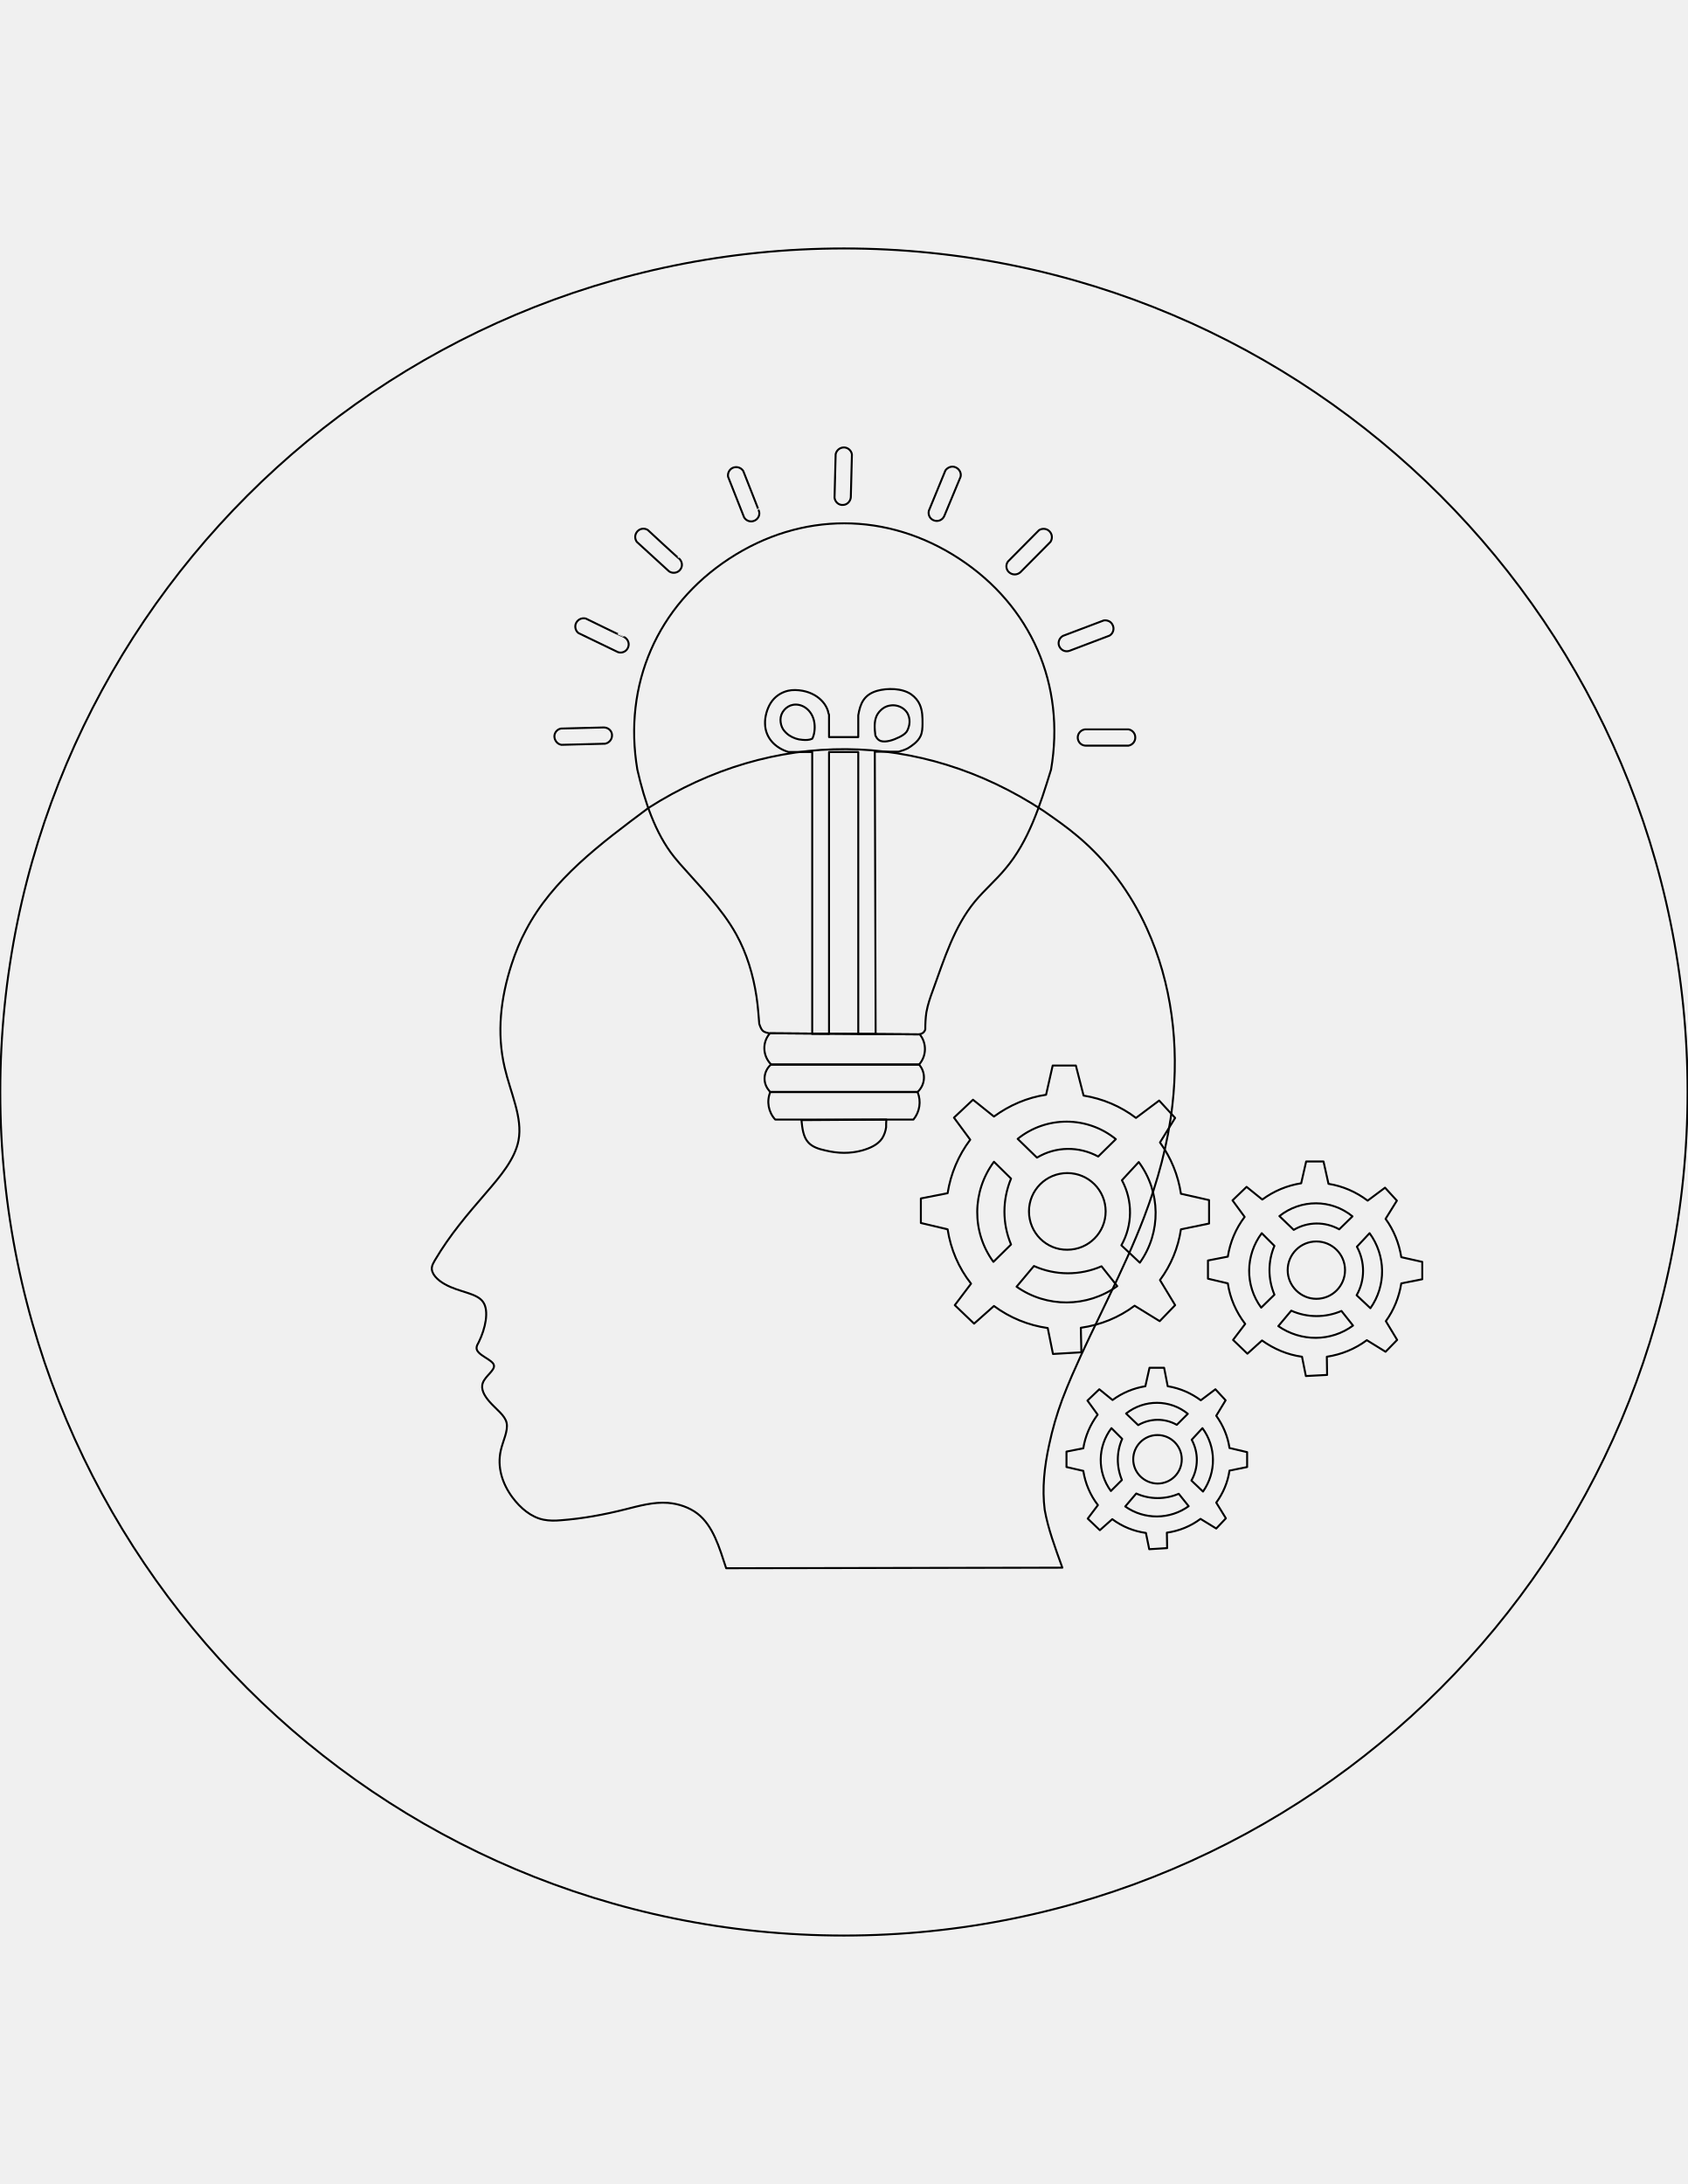
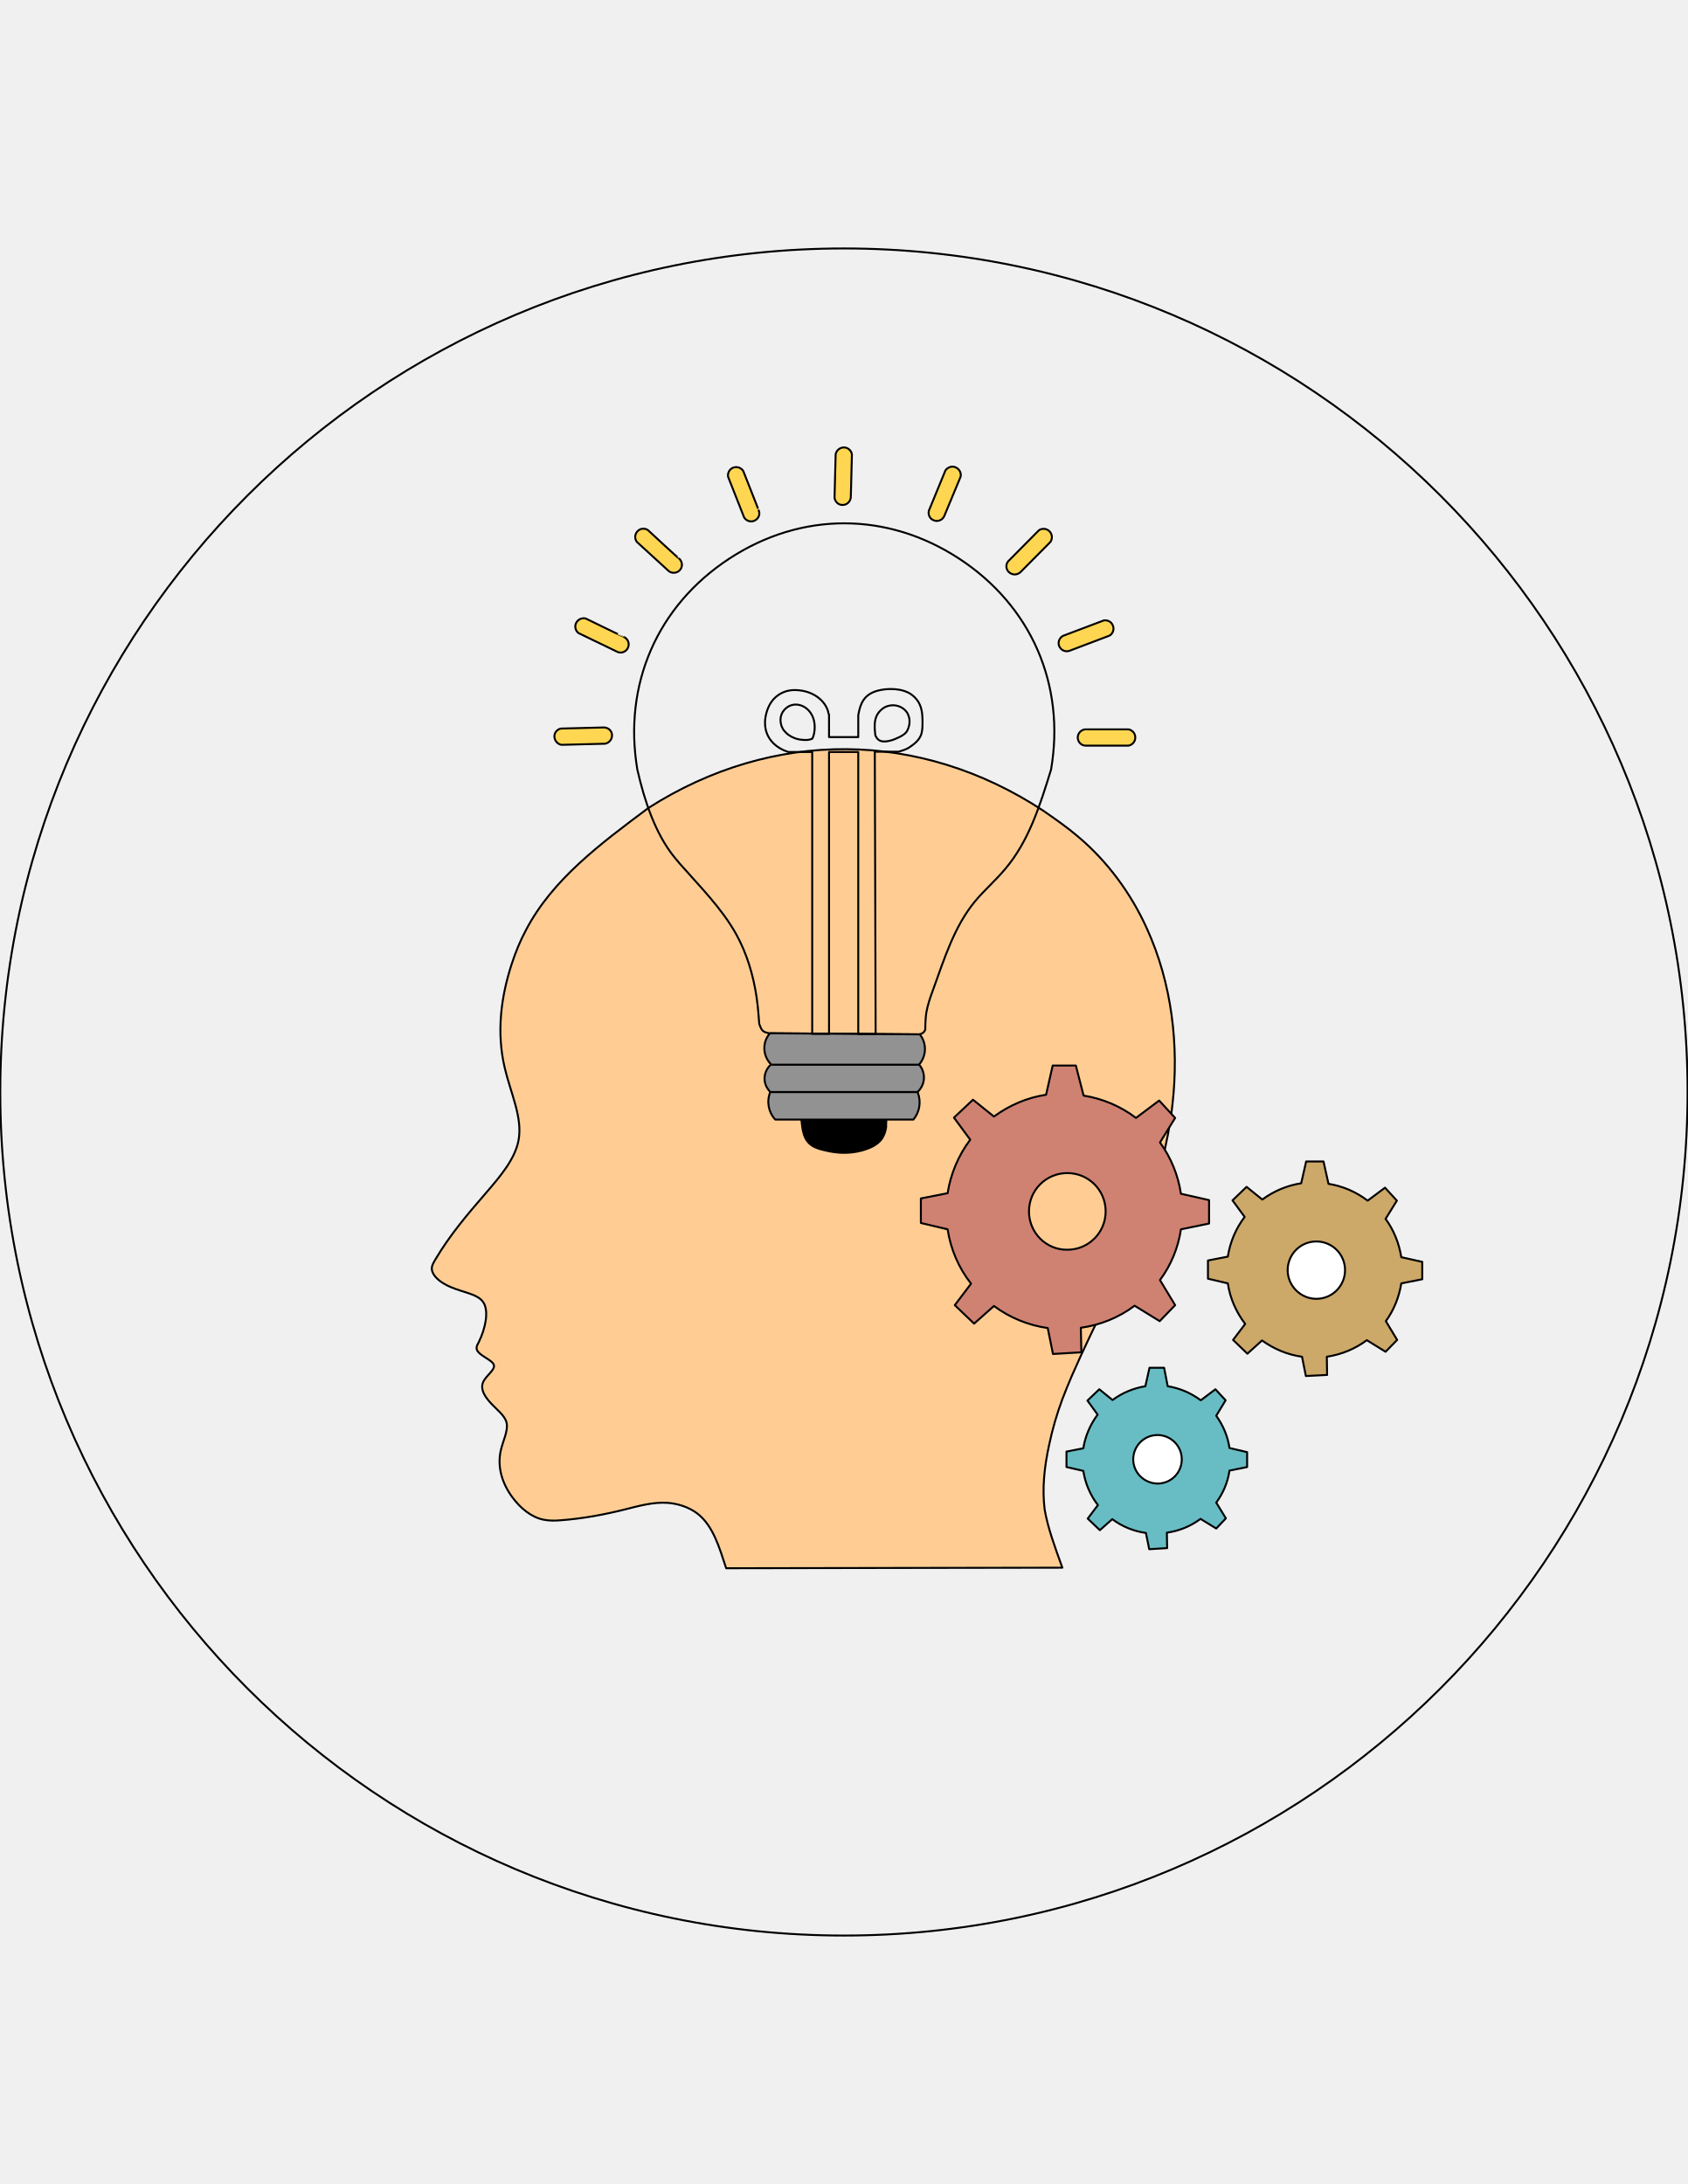
<svg xmlns="http://www.w3.org/2000/svg" version="1.1" x="0px" y="0px" viewBox="0 0 612 792" style="enable-background:new 0 0 612 792;" xml:space="preserve">
  <style type="text/css">
	.st0{fill:none;stroke:#000000;stroke-width:0.709;stroke-linecap:round;stroke-linejoin:round;stroke-miterlimit:10;}
	.st1{fill:none;stroke:#000000;stroke-width:0.709;stroke-linecap:round;stroke-linejoin:round;stroke-miterlimit:10;}
+ 	.cabeca{fill: #ffcd94;}
+ 	.luz{fill: #ffd652;}
+ 	.engrenagem{fill: #cf8272;}
+ 	.engrenagem2{fill: #cca869;}
+ 	.engrenagem3{fill: #67bdc3;}
+ 	.socket-conec{fill: black;}
+ 	.socket{fill: #929292;}
+ 	.eng-circulo{fill: white;}
+ 	.eng-circulo-cabeca{fill: #ffcd94;}
</style>
+   <g id="Cabeça">
+     <g id="SPLINE_4_">
+       <path class="st1 cabeca" d="M385.2,568.5c-42.5,0.1-82.2,0.1-121.9,0.2c0-0.1-0.1-0.2-0.1-0.3c-2.3-7-4.6-15.1-10.3-19.5    c-3-2.3-6.9-3.6-10.7-3.9c-5.3-0.4-10.5,1.1-15.7,2.4c-7.6,1.9-15.2,3.3-23.1,3.9c-2.1,0.2-4.3,0.2-6.3-0.2    c-4.5-0.9-8.4-4.2-11.3-8.1c-3.7-5-5.6-11-4.2-17.1c0.8-3.5,2.7-7,2.1-9.9c-0.6-2.8-3.8-4.9-6.3-7.8c-1.8-2.1-3.2-4.5-2.3-6.8    c0.9-2.4,4.4-4.5,4-6.3c-0.4-2.1-6.4-3.7-6.3-6.3c0-0.7,0.4-1.4,0.8-2.1c2.4-4.9,3.8-11.3,1.6-14.5c-2.3-3.4-8.6-3.5-13.9-6.5    c-2.7-1.5-5-3.8-4.7-6.1c0.1-0.9,0.6-1.7,1.1-2.6c5.5-9.3,11.7-16.5,18.6-24.5c5-5.8,10.4-12.1,11.7-18.9c1.6-8.3-2.9-17.3-5-26.4    c-3-12.7-1.4-25.5,2.5-37.5c1.4-4.3,3.1-8.5,5.2-12.4c9.6-18.4,27-31.3,44.4-44.3c45.1-28.8,98.5-28.4,143.2,1    c4.3,3,8.5,5.9,12.5,9.3c10.6,8.9,19.2,20.5,25,33.3c9.1,19.9,11.8,42.5,9.3,64.2c-1.6,14-5.3,27.6-10.3,40.7    c-7.5,19.6-17.7,38-26.1,57.3c-1.2,2.8-2.4,5.7-3.5,8.6c-2,5.4-3.6,10.9-4.8,16.6c-1.7,7.8-2.6,15.8-1.6,23.5    C380,554.3,382.5,561,385.2,568.5z" />
+     </g>
+   </g>
  <g id="Luz_9">
    <g id="LWPOLYLINE">
-       <path class="st0" d="M409.2,270.4c1.6-0.3,2.7-1.8,2.4-3.5c-0.2-1.2-1.2-2.2-2.4-2.4c0,0-15.8,0-15.8,0c-1.6,0.2-2.8,1.7-2.6,3.3    c0.2,1.5,1.4,2.6,2.9,2.6H409.2z">
+       <path class="st0 luz" d="M409.2,270.4c1.6-0.3,2.7-1.8,2.4-3.5c-0.2-1.2-1.2-2.2-2.4-2.4c0,0-15.8,0-15.8,0c-1.6,0.2-2.8,1.7-2.6,3.3    c0.2,1.5,1.4,2.6,2.9,2.6H409.2z">
        <set id="show" attributeName="visibility" attributeType="CSS" to="visible" begin="0s; hide.end" dur="1s" fill="freeze" />
        <set id="hide" attributeName="visibility" attributeType="CSS" to="hidden" begin="show.end" dur="1s" fill="freeze" />
      </path>
    </g>
  </g>
  <g id="Luz_8">
    <g id="LWPOLYLINE_1_">
-       <path class="st0" d="M402.3,230.5c1.4-0.8,1.9-2.7,1-4.1c-0.6-1.1-1.9-1.6-3.1-1.4l-14.8,5.6c-1.4,0.8-2,2.6-1.2,4    c0.7,1.3,2.2,1.9,3.6,1.4C387.8,236,402.3,230.5,402.3,230.5z">
+       <path class="st0 luz" d="M402.3,230.5c1.4-0.8,1.9-2.7,1-4.1c-0.6-1.1-1.9-1.6-3.1-1.4l-14.8,5.6c-1.4,0.8-2,2.6-1.2,4    c0.7,1.3,2.2,1.9,3.6,1.4C387.8,236,402.3,230.5,402.3,230.5z">
        <set id="show" attributeName="visibility" attributeType="CSS" to="visible" begin="0s; hide.end" dur="1s" fill="freeze" />
        <set id="hide" attributeName="visibility" attributeType="CSS" to="hidden" begin="show.end" dur="1s" fill="freeze" />
      </path>
    </g>
  </g>
  <g id="Luz_7">
    <g id="LWPOLYLINE_2_">
-       <path class="st0" d="M380.9,196.5c0.9-1.4,0.6-3.2-0.8-4.2c-1-0.7-2.4-0.7-3.4,0l-11.2,11.3c-1,1.3-0.7,3.2,0.6,4.1    c1.2,0.9,2.8,0.8,3.9-0.2L380.9,196.5z">
+       <path class="st0 luz" d="M380.9,196.5c0.9-1.4,0.6-3.2-0.8-4.2c-1-0.7-2.4-0.7-3.4,0l-11.2,11.3c-1,1.3-0.7,3.2,0.6,4.1    c1.2,0.9,2.8,0.8,3.9-0.2L380.9,196.5z">
        <set id="show" attributeName="visibility" attributeType="CSS" to="visible" begin="0s; hide.end" dur="1s" fill="freeze" />
        <set id="hide" attributeName="visibility" attributeType="CSS" to="hidden" begin="show.end" dur="1s" fill="freeze" />
      </path>
    </g>
  </g>
  <g id="Luz_6">
    <g id="LWPOLYLINE_3_">
-       <path class="st0" d="M348.3,172.9c0.4-1.6-0.7-3.2-2.3-3.6c-1.2-0.3-2.5,0.3-3.2,1.3c0,0-6,14.6-6,14.6c-0.4,1.6,0.5,3.2,2.1,3.6    c1.4,0.4,2.9-0.3,3.5-1.7L348.3,172.9z">
+       <path class="st0 luz" d="M348.3,172.9c0.4-1.6-0.7-3.2-2.3-3.6c-1.2-0.3-2.5,0.3-3.2,1.3c0,0-6,14.6-6,14.6c-0.4,1.6,0.5,3.2,2.1,3.6    c1.4,0.4,2.9-0.3,3.5-1.7L348.3,172.9z">
        <set id="show" attributeName="visibility" attributeType="CSS" to="visible" begin="0s; hide.end" dur="1s" fill="freeze" />
        <set id="hide" attributeName="visibility" attributeType="CSS" to="hidden" begin="show.end" dur="1s" fill="freeze" />
      </path>
    </g>
  </g>
  <g id="Luz_5">
    <g id="LWPOLYLINE_4_">
-       <path class="st0" d="M308.9,164.8c-0.2-1.6-1.8-2.8-3.4-2.5c-1.2,0.2-2.2,1.1-2.5,2.4c0,0-0.4,15.8-0.4,15.8    c0.2,1.6,1.6,2.8,3.2,2.6c1.5-0.1,2.6-1.4,2.7-2.8C308.5,180.3,308.9,164.8,308.9,164.8z">
+       <path class="st0 luz" d="M308.9,164.8c-0.2-1.6-1.8-2.8-3.4-2.5c-1.2,0.2-2.2,1.1-2.5,2.4c0,0-0.4,15.8-0.4,15.8    c0.2,1.6,1.6,2.8,3.2,2.6c1.5-0.1,2.6-1.4,2.7-2.8C308.5,180.3,308.9,164.8,308.9,164.8z">
        <set id="show" attributeName="visibility" attributeType="CSS" to="visible" begin="0s; hide.end" dur="1s" fill="freeze" />
        <set id="hide" attributeName="visibility" attributeType="CSS" to="hidden" begin="show.end" dur="1s" fill="freeze" />
      </path>
    </g>
  </g>
  <g id="Luz_4">
    <g id="LWPOLYLINE_5_">
-       <path class="st0" d="M269.5,170.8c-0.9-1.4-2.7-1.8-4.1-1c-1.1,0.7-1.6,1.9-1.4,3.1l5.8,14.7c0.8,1.4,2.6,1.9,4,1.1    c1.3-0.7,1.9-2.3,1.3-3.6C275.2,185.2,269.5,170.8,269.5,170.8z">
+       <path class="st0 luz" d="M269.5,170.8c-0.9-1.4-2.7-1.8-4.1-1c-1.1,0.7-1.6,1.9-1.4,3.1l5.8,14.7c0.8,1.4,2.6,1.9,4,1.1    c1.3-0.7,1.9-2.3,1.3-3.6C275.2,185.2,269.5,170.8,269.5,170.8z">
        <set id="show" attributeName="visibility" attributeType="CSS" to="visible" begin="0s; hide.end" dur="1s" fill="freeze" />
        <set id="hide" attributeName="visibility" attributeType="CSS" to="hidden" begin="show.end" dur="1s" fill="freeze" />
      </path>
    </g>
  </g>
  <g id="Luz_3">
    <g id="LWPOLYLINE_6_">
-       <path class="st0" d="M234.9,192.2c-1.4-0.9-3.2-0.5-4.1,0.9c-0.7,1.1-0.6,2.4,0.1,3.4c0,0,11.7,10.7,11.7,10.7    c1.3,0.9,3.2,0.6,4.1-0.7c0.9-1.2,0.7-2.8-0.4-3.9C246.2,202.7,234.9,192.2,234.9,192.2z">
+       <path class="st0 luz" d="M234.9,192.2c-1.4-0.9-3.2-0.5-4.1,0.9c-0.7,1.1-0.6,2.4,0.1,3.4c0,0,11.7,10.7,11.7,10.7    c1.3,0.9,3.2,0.6,4.1-0.7c0.9-1.2,0.7-2.8-0.4-3.9C246.2,202.7,234.9,192.2,234.9,192.2z">
        <set id="show" attributeName="visibility" attributeType="CSS" to="visible" begin="0s; hide.end" dur="1s" fill="freeze" />
        <set id="hide" attributeName="visibility" attributeType="CSS" to="hidden" begin="show.end" dur="1s" fill="freeze" />
      </path>
    </g>
  </g>
  <g id="Luz_2">
    <g id="LWPOLYLINE_7_">
-       <path class="st0" d="M212.4,224.3c-1.6-0.4-3.2,0.5-3.7,2.1c-0.3,1.2,0.1,2.5,1.1,3.2l14.3,6.9c1.5,0.5,3.2-0.3,3.7-1.9    c0.5-1.4-0.2-2.9-1.5-3.6C226.3,231.1,212.4,224.3,212.4,224.3z">
+       <path class="st0 luz" d="M212.4,224.3c-1.6-0.4-3.2,0.5-3.7,2.1c-0.3,1.2,0.1,2.5,1.1,3.2l14.3,6.9c1.5,0.5,3.2-0.3,3.7-1.9    c0.5-1.4-0.2-2.9-1.5-3.6C226.3,231.1,212.4,224.3,212.4,224.3z">
        <set id="show" attributeName="visibility" attributeType="CSS" to="visible" begin="0s; hide.end" dur="1s" fill="freeze" />
        <set id="hide" attributeName="visibility" attributeType="CSS" to="hidden" begin="show.end" dur="1s" fill="freeze" />
      </path>
    </g>
  </g>
  <g id="luz_1">
    <g id="LWPOLYLINE_8_">
-       <path class="st0" d="M203.4,264.2c-1.6,0.3-2.7,1.9-2.3,3.5c0.3,1.2,1.2,2.2,2.5,2.4c0,0,15.8-0.4,15.8-0.4    c1.6-0.3,2.7-1.8,2.5-3.4c-0.2-1.5-1.5-2.5-3-2.5L203.4,264.2z">
+       <path class="st0 luz" d="M203.4,264.2c-1.6,0.3-2.7,1.9-2.3,3.5c0.3,1.2,1.2,2.2,2.5,2.4c0,0,15.8-0.4,15.8-0.4    c1.6-0.3,2.7-1.8,2.5-3.4c-0.2-1.5-1.5-2.5-3-2.5L203.4,264.2z">
        <set id="show" attributeName="visibility" attributeType="CSS" to="visible" begin="0s; hide.end" dur="1s" fill="freeze" />
        <set id="hide" attributeName="visibility" attributeType="CSS" to="hidden" begin="show.end" dur="1s" fill="freeze" />
      </path>
    </g>
  </g>
  <g id="Lampada">
    <g id="SPLINE">
-       <path class="st1" d="M335.5,373.3c0-2.1,0.1-4.2,0.4-6.2c0.5-2.8,1.4-5.4,2.4-8.1c4.1-11.3,7.7-23,15.2-32.1    c3.4-4.1,7.6-7.7,11-11.8c8.5-10,12.6-23,16.6-36c5.3-30.8-7.2-59.4-33.3-76.5s-57.3-17.1-83.4,0c-26.1,17.1-38.5,45.7-33.3,76.5    c2.6,11.4,6.5,23.1,13.3,31.6c0.7,0.8,1.3,1.6,2,2.4c7,8,15.3,16.2,20.6,25.8c3.8,6.9,6.1,14.6,7.3,22.5c0.6,3.9,0.8,7.8,1,9.9    c0.9,2.5,1.2,2.9,3.6,3.4c18,0.1,35.9,0.3,53.9,0.4C334.2,375.1,335.2,374.4,335.5,373.3z" />
+       <path class="st1" d="M335.5,373.3c0-2.1,0.1-4.2,0.4-6.2c0.5-2.8,1.4-5.4,2.4-8.1c4.1-11.3,7.7-23,15.2-32.1    c3.4-4.1,7.6-7.7,11-11.8c8.5-10,12.6-23,16.6-36c5.3-30.8-7.2-59.4-33.3-76.5s-57.3-17.1-83.4,0c-26.1,17.1-38.5,45.7-33.3,76.5    c2.6,11.4,6.5,23.1,13.3,31.6c0.7,0.8,1.3,1.6,2,2.4c7,8,15.3,16.2,20.6,25.8c3.8,6.9,6.1,14.6,7.3,22.5c0.6,3.9,0.8,7.8,1,9.9    c0.9,2.5,1.2,2.9,3.6,3.4c18,0.1,35.9,0.3,53.9,0.4C334.2,375.1,335.2,374.4,335.5,373.3z">
+         <set id="show" attributeName="fill" attributeType="CSS" to="#ffd652" begin="0s; hide.end" dur="1s" fill="freeze" />
+         <set id="hide" attributeName="fill" attributeType="CSS" to="white" begin="show.end" dur="1s" fill="freeze" />
+       </path>
    </g>
    <g id="SPLINE_5_">
-       <path class="st1" d="M321.4,406c-10.3,0.1-20.5,0.1-30.8,0.2c0.3,3.1,0.7,6.2,2.5,8.1c1.4,1.6,3.8,2.4,6.2,2.9    c4.5,1.1,8.9,1.2,13.3,0c2.8-0.8,5.6-2,7.2-4.3c0.8-1.2,1.3-2.7,1.5-4.1C321.3,407.8,321.3,406.8,321.4,406" />
+       <path class="st1 socket-conec" d="M321.4,406c-10.3,0.1-20.5,0.1-30.8,0.2c0.3,3.1,0.7,6.2,2.5,8.1c1.4,1.6,3.8,2.4,6.2,2.9    c4.5,1.1,8.9,1.2,13.3,0c2.8-0.8,5.6-2,7.2-4.3c0.8-1.2,1.3-2.7,1.5-4.1C321.3,407.8,321.3,406.8,321.4,406" />
    </g>
    <g id="LWPOLYLINE_24_">
-       <path class="st1" d="M332.7,396h-53.4c-1.4,3.4-0.7,7.3,1.8,10h50.1C333.5,403.2,334.1,399.4,332.7,396z" />
+       <path class="st1 socket" d="M332.7,396h-53.4c-1.4,3.4-0.7,7.3,1.8,10h50.1C333.5,403.2,334.1,399.4,332.7,396z" />
    </g>
    <g id="LWPOLYLINE_25_">
-       <path class="st1" d="M279.3,396c-0.2-0.2-0.4-0.4-0.5-0.6c-2.4-2.8-2-7,0.8-9.4h53.6c2.6,2.9,2.4,7.3-0.5,10    C332.7,396,279.3,396,279.3,396z" />
+       <path class="st1 socket" d="M279.3,396c-0.2-0.2-0.4-0.4-0.5-0.6c-2.4-2.8-2-7,0.8-9.4h53.6c2.6,2.9,2.4,7.3-0.5,10    C332.7,396,279.3,396,279.3,396z" />
    </g>
    <g id="LWPOLYLINE_26_">
-       <path class="st1" d="M279.6,386c-3.1-3.1-3.3-8.1-0.4-11.3c0,0,53.9,0.4,53.9,0.4l0.4,0c2.6,3.2,2.5,7.9-0.3,11H279.6z" />
+       <path class="st1 socket" d="M279.6,386c-3.1-3.1-3.3-8.1-0.4-11.3c0,0,53.9,0.4,53.9,0.4l0.4,0c2.6,3.2,2.5,7.9-0.3,11H279.6z" />
    </g>
  </g>
  <g id="Resistencia">
    <g id="SPLINE_1_">
-       <path class="st1" d="M317.5,375c-2.1,0-4.2,0-6.3,0c0-34.1,0-68.2,0-102.3c-3.5,0-7.1,0-10.6,0c0,34.1,0,68.1,0,102.2    c-2,0-4.1,0-6.1,0c0-34.1,0-68.1,0-102.2c-2.9,0-5.7,0-8.6,0c-4.9-1.5-8.4-5.2-8.5-10.2c-0.1-2.5,0.7-5.4,2-7.5    c1.5-2.4,3.8-3.9,6.3-4.5c1.7-0.4,3.6-0.3,5.3,0c1.6,0.3,3,0.8,4.4,1.6c2.2,1.3,4,3.2,4.8,5.7c0.1,0.5,0.2,1,0.4,1.4    c0,2.7,0,5.4,0,8.1c3.5,0,7.1,0,10.6,0c0-2.6,0-5.3,0-7.9c0.7-4.2,2-7.5,6.9-8.9c3.6-1,9-1,12.3,1.3c1.4,1,2.5,2.3,3.1,3.7    c1,2.3,1,4.6,1,6.9c0,1.6-0.1,3.2-0.7,4.5c-0.5,1.1-1.4,2.1-2.4,2.9c-0.7,0.6-1.5,1.1-2.3,1.6c-1,0.5-2.2,0.9-3.3,1.2    c-2.9,0-5.8,0-8.6,0C317.3,306.8,317.4,340.9,317.5,375z" />
+       <path class="st1" d="M317.5,375c-2.1,0-4.2,0-6.3,0c0-34.1,0-68.2,0-102.3c-3.5,0-7.1,0-10.6,0c0,34.1,0,68.1,0,102.2    c-2,0-4.1,0-6.1,0c0-34.1,0-68.1,0-102.2c-2.9,0-5.7,0-8.6,0c-4.9-1.5-8.4-5.2-8.5-10.2c-0.1-2.5,0.7-5.4,2-7.5    c1.5-2.4,3.8-3.9,6.3-4.5c1.7-0.4,3.6-0.3,5.3,0c1.6,0.3,3,0.8,4.4,1.6c2.2,1.3,4,3.2,4.8,5.7c0.1,0.5,0.2,1,0.4,1.4    c0,2.7,0,5.4,0,8.1c3.5,0,7.1,0,10.6,0c0-2.6,0-5.3,0-7.9c0.7-4.2,2-7.5,6.9-8.9c3.6-1,9-1,12.3,1.3c1.4,1,2.5,2.3,3.1,3.7    c1,2.3,1,4.6,1,6.9c0,1.6-0.1,3.2-0.7,4.5c-0.5,1.1-1.4,2.1-2.4,2.9c-0.7,0.6-1.5,1.1-2.3,1.6c-1,0.5-2.2,0.9-3.3,1.2    c-2.9,0-5.8,0-8.6,0C317.3,306.8,317.4,340.9,317.5,375z">
+         <set id="show" attributeName="fill" attributeType="CSS" to="#f78e12" begin="0s; hide.end" dur="1s" fill="freeze" />
+         <set id="hide" attributeName="fill" attributeType="CSS" to="#929292" begin="show.end" dur="1s" fill="freeze" />
+       </path>
    </g>
    <g id="SPLINE_2_">
      <path class="st1" d="M294.5,267.9c0.7-1.2,1.1-3.5,0.8-5.7c-0.3-2.3-1.5-4.4-3.3-5.6c-1.3-0.9-3-1.3-4.5-1    c-1.2,0.2-2.3,0.9-3.1,1.8c-0.9,1-1.4,2.3-1.4,3.6c0,1.2,0.3,2.4,0.9,3.4c0.6,0.9,1.4,1.7,2.3,2.3c1.4,0.9,3,1.5,4.8,1.6    C292.2,268.4,293.4,268.4,294.5,267.9z" />
    </g>
    <g id="SPLINE_3_">
      <path class="st1" d="M317.4,266.7c-0.3-2.5-0.5-5.1,0.5-7.2c0.5-1,1.2-1.8,2.1-2.5c0.9-0.7,2-1.1,3.1-1.2c1.6-0.2,3.4,0.3,4.7,1.4    c0.6,0.5,1.2,1.2,1.5,2c0.5,1.1,0.6,2.4,0.4,3.6c-0.2,0.9-0.5,1.9-1,2.6c-0.6,0.8-1.6,1.4-2.6,1.9c-2.2,1.1-4.9,2-6.8,1.4    C318.6,268.4,318,268,317.4,266.7z" />
    </g>
  </g>
-   <g id="Cabeça">
-     <g id="SPLINE_4_">
-       <path class="st1" d="M385.2,568.5c-42.5,0.1-82.2,0.1-121.9,0.2c0-0.1-0.1-0.2-0.1-0.3c-2.3-7-4.6-15.1-10.3-19.5    c-3-2.3-6.9-3.6-10.7-3.9c-5.3-0.4-10.5,1.1-15.7,2.4c-7.6,1.9-15.2,3.3-23.1,3.9c-2.1,0.2-4.3,0.2-6.3-0.2    c-4.5-0.9-8.4-4.2-11.3-8.1c-3.7-5-5.6-11-4.2-17.1c0.8-3.5,2.7-7,2.1-9.9c-0.6-2.8-3.8-4.9-6.3-7.8c-1.8-2.1-3.2-4.5-2.3-6.8    c0.9-2.4,4.4-4.5,4-6.3c-0.4-2.1-6.4-3.7-6.3-6.3c0-0.7,0.4-1.4,0.8-2.1c2.4-4.9,3.8-11.3,1.6-14.5c-2.3-3.4-8.6-3.5-13.9-6.5    c-2.7-1.5-5-3.8-4.7-6.1c0.1-0.9,0.6-1.7,1.1-2.6c5.5-9.3,11.7-16.5,18.6-24.5c5-5.8,10.4-12.1,11.7-18.9c1.6-8.3-2.9-17.3-5-26.4    c-3-12.7-1.4-25.5,2.5-37.5c1.4-4.3,3.1-8.5,5.2-12.4c9.6-18.4,27-31.3,44.4-44.3c45.1-28.8,98.5-28.4,143.2,1    c4.3,3,8.5,5.9,12.5,9.3c10.6,8.9,19.2,20.5,25,33.3c9.1,19.9,11.8,42.5,9.3,64.2c-1.6,14-5.3,27.6-10.3,40.7    c-7.5,19.6-17.7,38-26.1,57.3c-1.2,2.8-2.4,5.7-3.5,8.6c-2,5.4-3.6,10.9-4.8,16.6c-1.7,7.8-2.6,15.8-1.6,23.5    C380,554.3,382.5,561,385.2,568.5z" />
+   <g id="Engrenagem_1">
+     <g id="LWPOLYLINE_13_">
+       <path class="st1 engrenagem" d="M392.9,397.3c6.9,1.1,13.5,3.9,19,8.1l8.4-6.3l5.8,6.3l-5.5,8.9c4,5.5,6.6,11.9,7.6,18.6l10.2,2.3l0,8.5    l-10.2,2.1c-1,6.7-3.6,13-7.6,18.4l5.5,9.1l-5.6,5.8l-9.1-5.6c-5.7,4.3-12.4,7-19.5,8l0.2,8.9l-10.3,0.6l-1.9-9.4    c-7-1-13.7-3.7-19.5-8c0,0-7.2,6.4-7.2,6.4l-7-6.7l5.9-7.8c-4.5-5.7-7.4-12.5-8.5-19.7l-9.7-2.3v-8.9l9.7-1.9    c1.1-7,3.9-13.7,8.2-19.4l-5.9-8l6.9-6.5c0,0,7.6,6.1,7.6,6.1c5.6-4.1,12.1-6.9,18.9-7.9l2.4-10.6h8.4L392.9,397.3z" />
    </g>
-   </g>
-   <g id="Engrenagem_1">
    <g id="CIRCLE">
-       <path class="st1" d="M373.1,439.3c0-7.7,6.2-13.9,13.9-13.9c7.7,0,13.9,6.2,13.9,13.9c0,7.7-6.2,13.9-13.9,13.9    C379.3,453.3,373.1,447,373.1,439.3L373.1,439.3z" />
-     </g>
-     <g id="LWPOLYLINE_9_">
-       <path class="st1" d="M398.2,419.4l6.4-6.3c-10.3-8.4-25.2-8.5-35.6-0.1l7,6.8C382.8,415.7,391.2,415.6,398.2,419.4z" />
-     </g>
-     <g id="LWPOLYLINE_10_">
-       <path class="st1" d="M413.3,457.9l-6.7-6.3c4.1-7.3,4.2-16.2,0.2-23.6l6.1-6.6C420.9,432.2,421.1,446.9,413.3,457.9z" />
-     </g>
-     <g id="LWPOLYLINE_11_">
-       <path class="st1" d="M368.6,466.6l6.3-7.5c7.8,3.5,16.7,3.5,24.5,0.1l5.7,7.2C394.2,474.2,379.5,474.3,368.6,466.6z" />
-     </g>
-     <g id="LWPOLYLINE_12_">
-       <path class="st1" d="M366.6,451.3l-6.4,6.3c-7.9-10.8-7.8-25.5,0.2-36.3c0,0,6.2,6.1,6.2,6.1C363.4,435.1,363.4,443.7,366.6,451.3    z" />
-     </g>
-     <g id="LWPOLYLINE_13_">
-       <path class="st1" d="M392.9,397.3c6.9,1.1,13.5,3.9,19,8.1l8.4-6.3l5.8,6.3l-5.5,8.9c4,5.5,6.6,11.9,7.6,18.6l10.2,2.3l0,8.5    l-10.2,2.1c-1,6.7-3.6,13-7.6,18.4l5.5,9.1l-5.6,5.8l-9.1-5.6c-5.7,4.3-12.4,7-19.5,8l0.2,8.9l-10.3,0.6l-1.9-9.4    c-7-1-13.7-3.7-19.5-8c0,0-7.2,6.4-7.2,6.4l-7-6.7l5.9-7.8c-4.5-5.7-7.4-12.5-8.5-19.7l-9.7-2.3v-8.9l9.7-1.9    c1.1-7,3.9-13.7,8.2-19.4l-5.9-8l6.9-6.5c0,0,7.6,6.1,7.6,6.1c5.6-4.1,12.1-6.9,18.9-7.9l2.4-10.6h8.4L392.9,397.3z" />
+       <path class="st1 eng-circulo-cabeca" d="M373.1,439.3c0-7.7,6.2-13.9,13.9-13.9c7.7,0,13.9,6.2,13.9,13.9c0,7.7-6.2,13.9-13.9,13.9    C379.3,453.3,373.1,447,373.1,439.3L373.1,439.3z" />
    </g>
  </g>
  <g id="Engrenagem_2">
+     <g id="LWPOLYLINE_18_">
+       <path class="st1 engrenagem2" d="M481.7,429.3c5.1,0.8,10,2.9,14.2,6.1l6.3-4.7l4.3,4.7l-4.1,6.6c3,4.1,4.9,8.9,5.7,13.9l7.6,1.7    c0,0,0,6.3,0,6.3s-7.6,1.5-7.6,1.5c-0.8,5-2.7,9.7-5.6,13.7l4.1,6.8l-4.2,4.3l-6.8-4.2c-4.3,3.2-9.2,5.2-14.5,6l0.1,6.6l-7.7,0.4    c0,0-1.4-7-1.4-7c-5.2-0.7-10.2-2.8-14.5-5.9l-5.3,4.8l-5.2-5l4.4-5.8c-3.3-4.3-5.5-9.3-6.3-14.7c0,0-7.2-1.7-7.2-1.7v-6.6    l7.2-1.4c0.8-5.2,2.9-10.2,6.1-14.4l-4.4-6l5.1-4.9l5.7,4.6c4.2-3.1,9-5.1,14.1-5.9c0,0,1.8-7.9,1.8-7.9h6.3L481.7,429.3z" />
+     </g>
    <g id="CIRCLE_1_">
-       <path class="st1" d="M466.9,460.6c0-5.7,4.6-10.4,10.4-10.4c5.7,0,10.4,4.6,10.4,10.4c0,5.7-4.6,10.4-10.4,10.4    C471.6,471,466.9,466.3,466.9,460.6L466.9,460.6z" />
-     </g>
-     <g id="LWPOLYLINE_14_">
-       <path class="st1" d="M485.6,445.8l4.8-4.7c-7.7-6.3-18.7-6.3-26.5-0.1l5.2,5C474.1,443,480.4,442.9,485.6,445.8z" />
-     </g>
-     <g id="LWPOLYLINE_15_">
-       <path class="st1" d="M496.9,474.4l-5-4.7c3.1-5.4,3.1-12.1,0.1-17.6l4.6-4.9C502.5,455.3,502.7,466.2,496.9,474.4z" />
-     </g>
-     <g id="LWPOLYLINE_16_">
-       <path class="st1" d="M463.5,480.9l4.7-5.6c5.8,2.6,12.4,2.6,18.2,0.1l4.2,5.3C482.6,486.6,471.7,486.6,463.5,480.9z" />
-     </g>
-     <g id="LWPOLYLINE_17_">
-       <path class="st1" d="M462.1,469.5l-4.8,4.7c-5.9-8-5.8-19,0.2-27l4.6,4.6C459.7,457.4,459.7,463.8,462.1,469.5z" />
-     </g>
-     <g id="LWPOLYLINE_18_">
-       <path class="st1" d="M481.7,429.3c5.1,0.8,10,2.9,14.2,6.1l6.3-4.7l4.3,4.7l-4.1,6.6c3,4.1,4.9,8.9,5.7,13.9l7.6,1.7    c0,0,0,6.3,0,6.3s-7.6,1.5-7.6,1.5c-0.8,5-2.7,9.7-5.6,13.7l4.1,6.8l-4.2,4.3l-6.8-4.2c-4.3,3.2-9.2,5.2-14.5,6l0.1,6.6l-7.7,0.4    c0,0-1.4-7-1.4-7c-5.2-0.7-10.2-2.8-14.5-5.9l-5.3,4.8l-5.2-5l4.4-5.8c-3.3-4.3-5.5-9.3-6.3-14.7c0,0-7.2-1.7-7.2-1.7v-6.6    l7.2-1.4c0.8-5.2,2.9-10.2,6.1-14.4l-4.4-6l5.1-4.9l5.7,4.6c4.2-3.1,9-5.1,14.1-5.9c0,0,1.8-7.9,1.8-7.9h6.3L481.7,429.3z" />
+       <path class="st1 eng-circulo" d="M466.9,460.6c0-5.7,4.6-10.4,10.4-10.4c5.7,0,10.4,4.6,10.4,10.4c0,5.7-4.6,10.4-10.4,10.4    C471.6,471,466.9,466.3,466.9,460.6L466.9,460.6z" />
    </g>
  </g>
  <g id="Engrenagem_3">
+     <g id="LWPOLYLINE_23_">
+       <path class="st1 engrenagem3" d="M423.4,502.7c4.4,0.7,8.5,2.5,12,5.1c0,0,5.3-4,5.3-4l3.7,4c0,0-3.4,5.6-3.4,5.6c2.5,3.5,4.2,7.5,4.8,11.7    l6.4,1.5l0,5.4l-6.4,1.3c-0.6,4.2-2.3,8.2-4.8,11.6l3.5,5.7c0,0-3.5,3.7-3.5,3.7l-5.7-3.5c-3.6,2.7-7.8,4.4-12.2,5l0.1,5.6    l-6.5,0.4l-1.2-5.9c-4.4-0.6-8.6-2.3-12.2-5l-4.5,4l-4.4-4.2l3.7-4.9c-2.8-3.6-4.6-7.9-5.3-12.4l-6.1-1.4v-5.6l6.1-1.2    c0.7-4.4,2.5-8.6,5.2-12.2l-3.7-5.1l4.3-4.1l4.8,3.9c3.5-2.6,7.6-4.3,11.9-5l1.5-6.7h5.3L423.4,502.7z" />
+     </g>
    <g id="CIRCLE_2_">
-       <path class="st1" d="M410.9,529.2c0-4.8,3.9-8.8,8.8-8.8c4.8,0,8.8,3.9,8.8,8.8s-3.9,8.8-8.8,8.8    C414.8,537.9,410.9,534,410.9,529.2L410.9,529.2z" />
-     </g>
-     <g id="LWPOLYLINE_19_">
-       <path class="st1" d="M426.7,516.7l4-4c-6.5-5.3-15.8-5.3-22.4-0.1l4.4,4.2C417,514.3,422.3,514.2,426.7,516.7z" />
-     </g>
-     <g id="LWPOLYLINE_20_">
-       <path class="st1" d="M436.2,540.9l-4.2-4c2.6-4.6,2.6-10.2,0.1-14.8l3.9-4.2C441,524.7,441.1,533.9,436.2,540.9z" />
-     </g>
-     <g id="LWPOLYLINE_21_">
-       <path class="st1" d="M408,546.3l4-4.7c4.9,2.2,10.5,2.2,15.4,0.1l3.6,4.5C424.2,551.1,414.9,551.2,408,546.3z" />
-     </g>
-     <g id="LWPOLYLINE_22_">
-       <path class="st1" d="M406.8,536.7l-4,4c-5-6.8-4.9-16.1,0.2-22.8l3.9,3.9C404.8,526.5,404.8,531.9,406.8,536.7z" />
-     </g>
-     <g id="LWPOLYLINE_23_">
-       <path class="st1" d="M423.4,502.7c4.4,0.7,8.5,2.5,12,5.1c0,0,5.3-4,5.3-4l3.7,4c0,0-3.4,5.6-3.4,5.6c2.5,3.5,4.2,7.5,4.8,11.7    l6.4,1.5l0,5.4l-6.4,1.3c-0.6,4.2-2.3,8.2-4.8,11.6l3.5,5.7c0,0-3.5,3.7-3.5,3.7l-5.7-3.5c-3.6,2.7-7.8,4.4-12.2,5l0.1,5.6    l-6.5,0.4l-1.2-5.9c-4.4-0.6-8.6-2.3-12.2-5l-4.5,4l-4.4-4.2l3.7-4.9c-2.8-3.6-4.6-7.9-5.3-12.4l-6.1-1.4v-5.6l6.1-1.2    c0.7-4.4,2.5-8.6,5.2-12.2l-3.7-5.1l4.3-4.1l4.8,3.9c3.5-2.6,7.6-4.3,11.9-5l1.5-6.7h5.3L423.4,502.7z" />
+       <path class="st1 eng-circulo" d="M410.9,529.2c0-4.8,3.9-8.8,8.8-8.8c4.8,0,8.8,3.9,8.8,8.8s-3.9,8.8-8.8,8.8    C414.8,537.9,410.9,534,410.9,529.2L410.9,529.2z" />
    </g>
  </g>
  <g id="Circulo">
    <g id="CIRCLE_3_">
      <path class="st1" d="M0.1,396C0.1,227.1,137.1,90.1,306,90.1S611.9,227.1,611.9,396S474.9,701.9,306,701.9S0.1,564.9,0.1,396    L0.1,396z" />
    </g>
  </g>
</svg>
